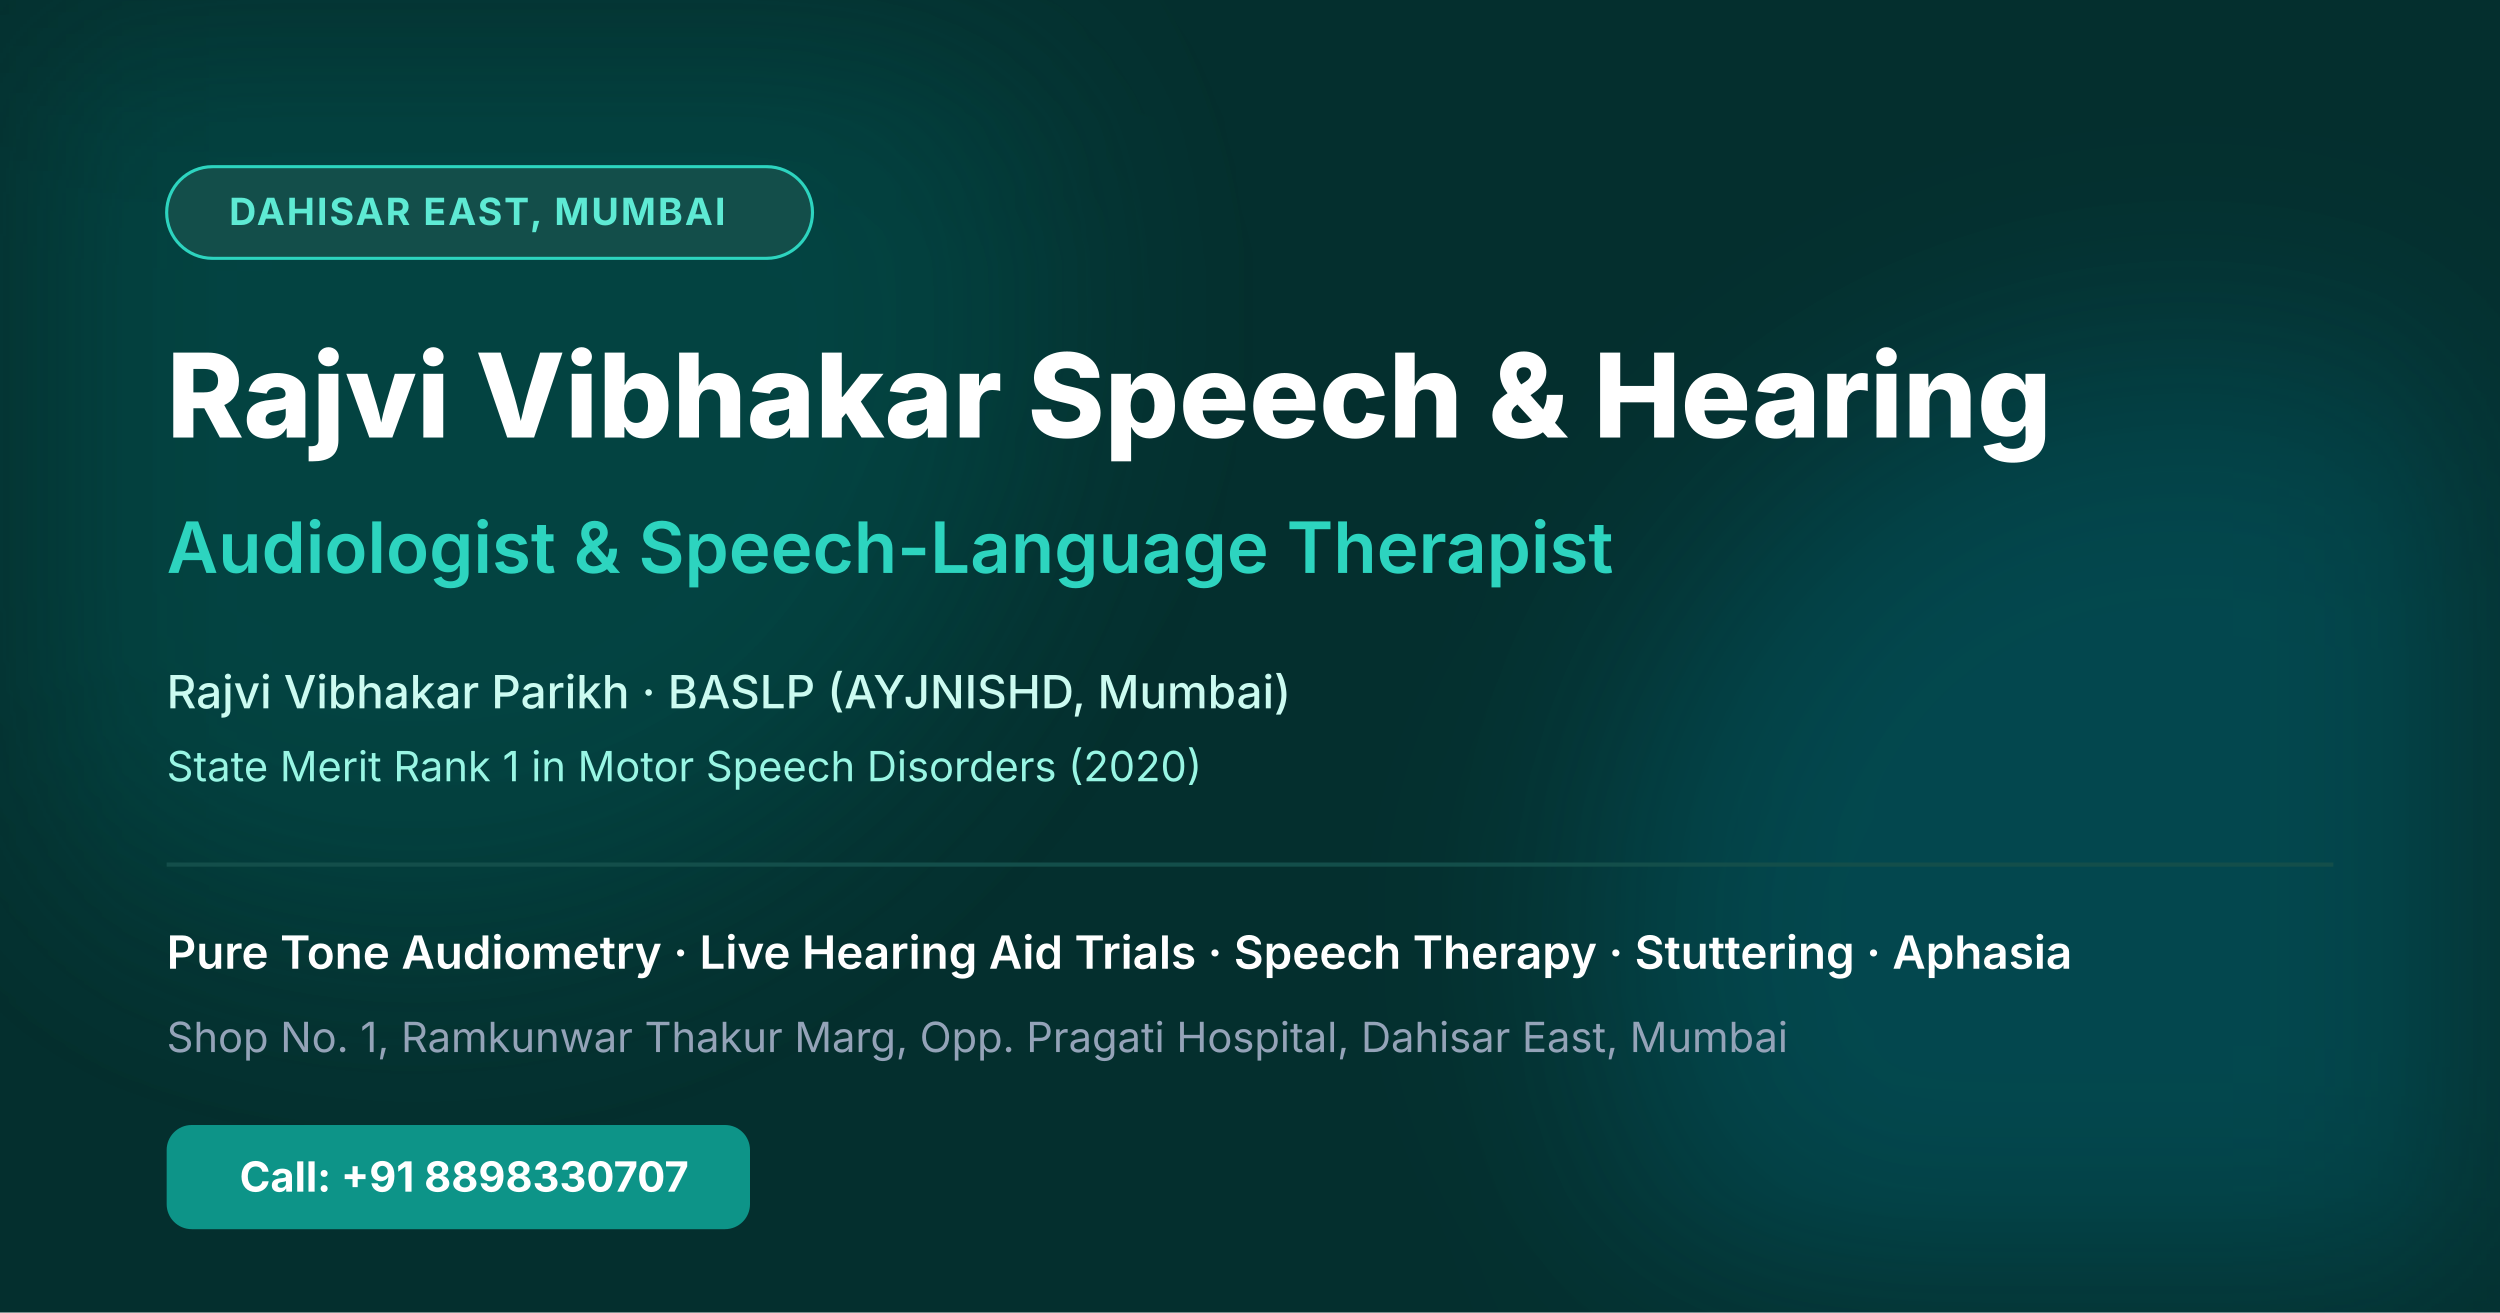
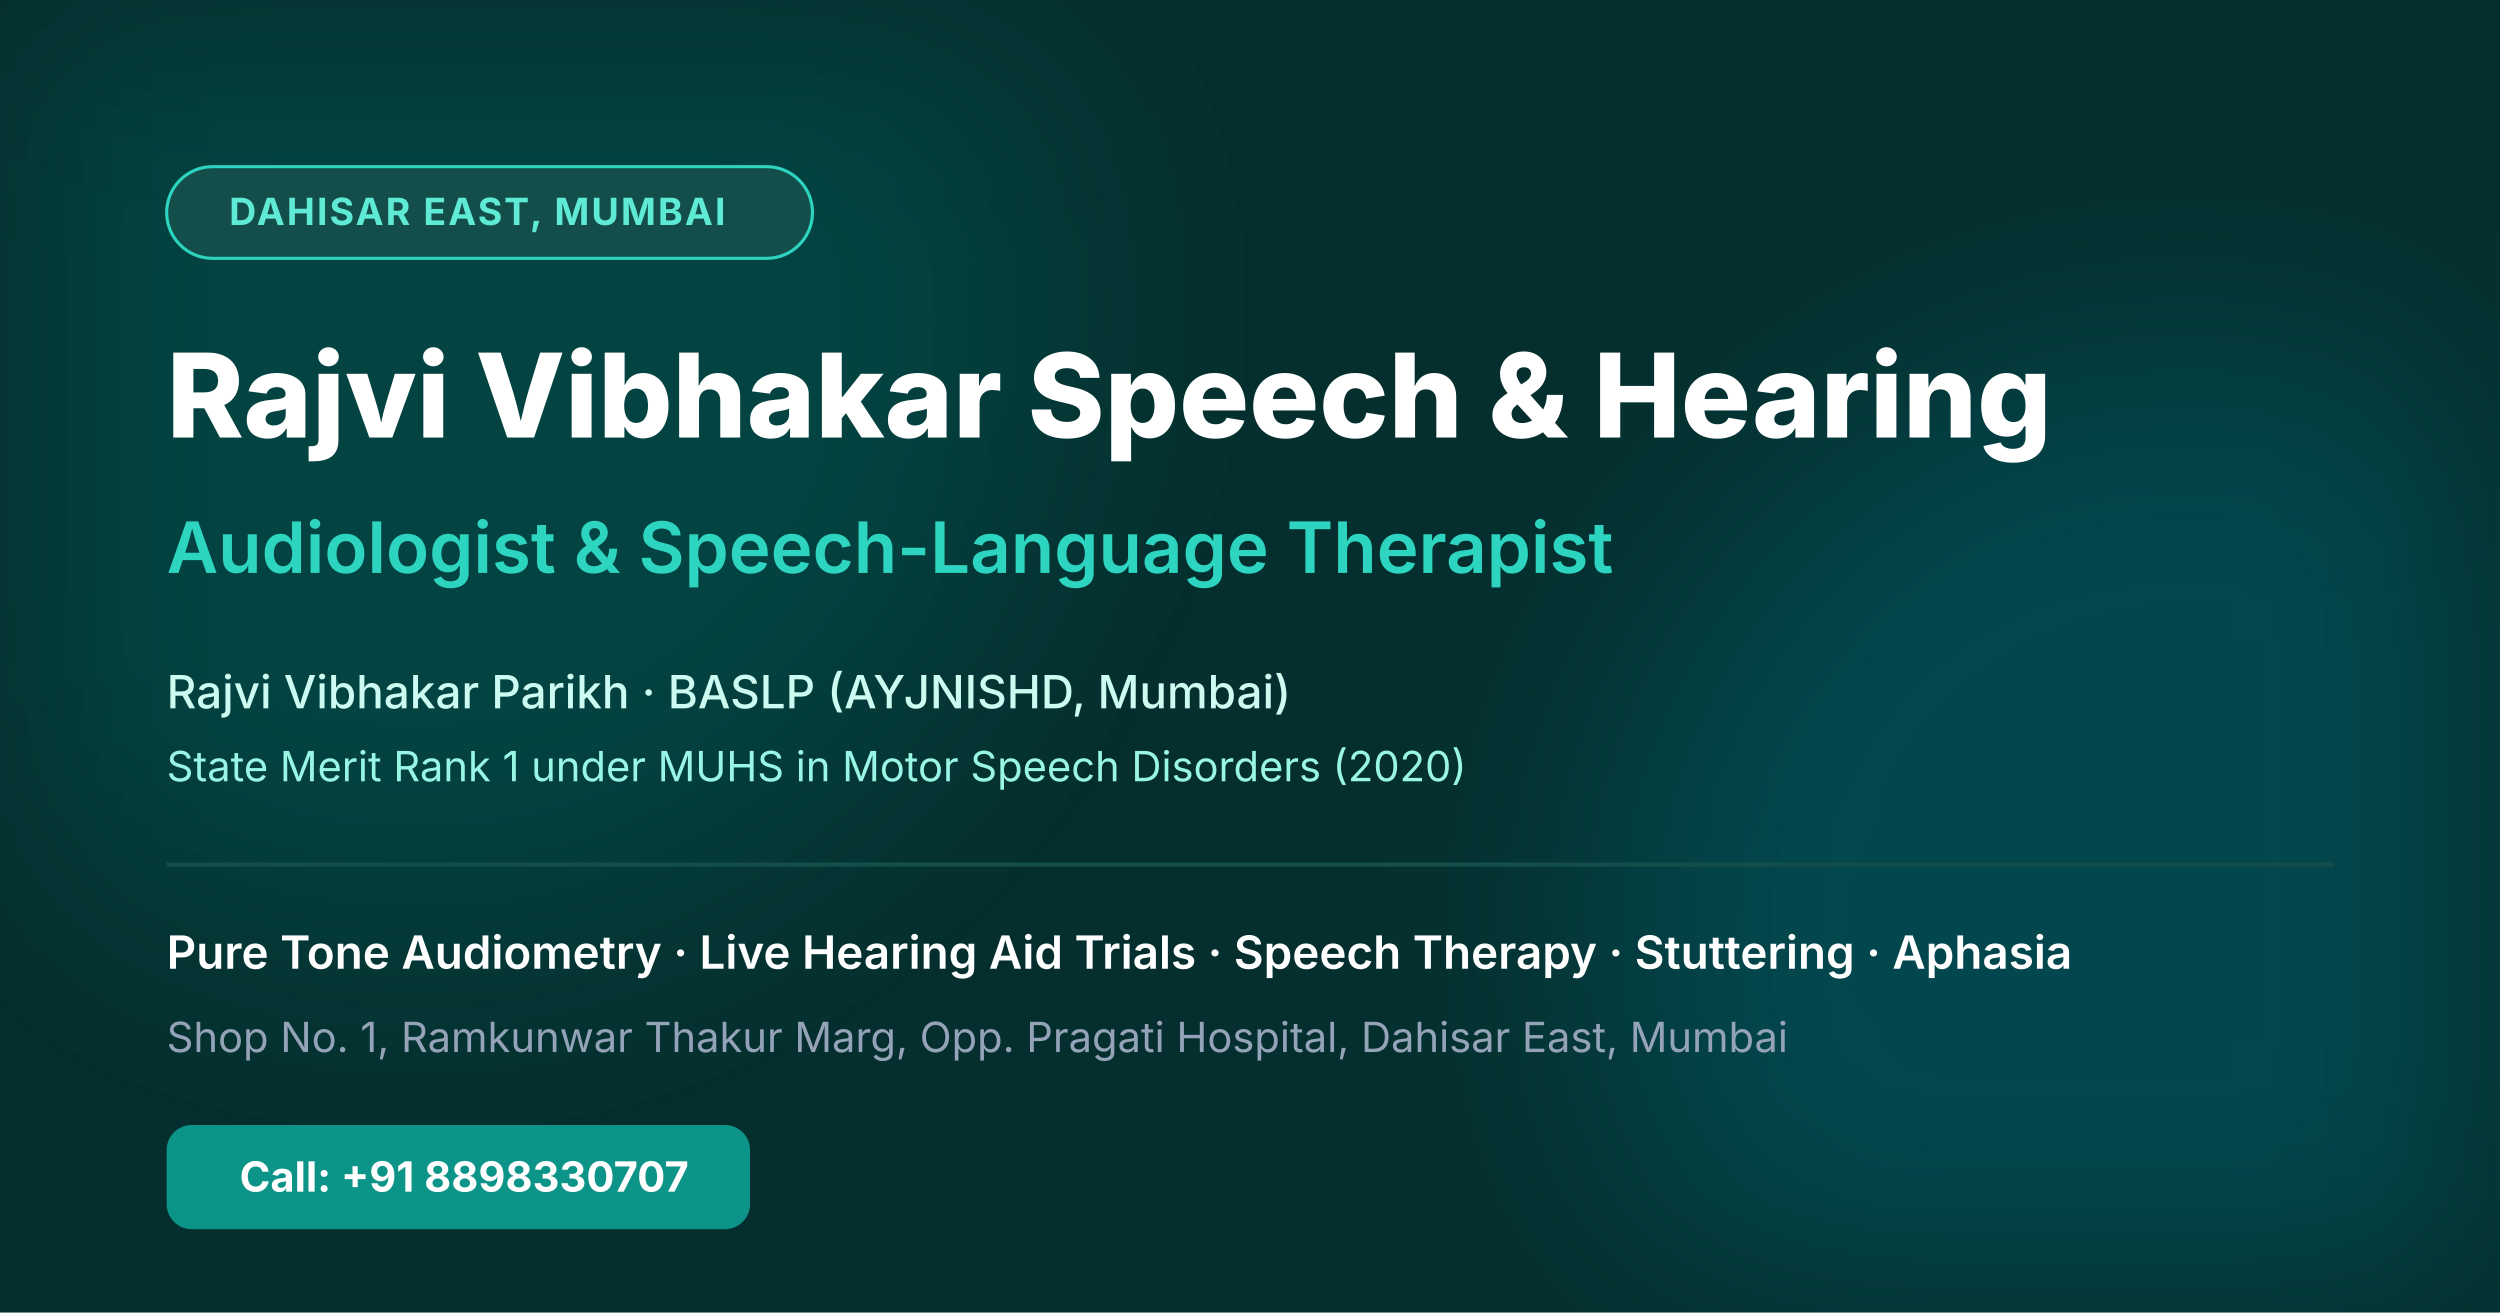
<svg xmlns="http://www.w3.org/2000/svg" width="1200" height="630" viewBox="0 0 1200 630" fill="none">
  <rect width="1200" height="630" fill="#042f2e" />
  <circle cx="200" cy="150" r="300" fill="#0f766e" fill-opacity="0.3" filter="blur(60px)" />
  <circle cx="1050" cy="450" r="280" fill="#0891b2" fill-opacity="0.25" filter="blur(60px)" />
  <rect x="80" y="80" width="310" height="44" rx="22" fill="#134e4a" stroke="#2dd4bf" stroke-width="1.5" />
  <text x="110" y="108" fill="#5eead4" font-family="system-ui, -apple-system, sans-serif" font-size="18" font-weight="700" letter-spacing="1">DAHISAR EAST, MUMBAI</text>
  <text x="80" y="210" fill="#ffffff" font-family="system-ui, -apple-system, sans-serif" font-size="56" font-weight="800">Rajvi Vibhakar Speech &amp; Hearing</text>
  <text x="80" y="275" fill="#2dd4bf" font-family="system-ui, -apple-system, sans-serif" font-size="34" font-weight="600">Audiologist &amp; Speech-Language Therapist</text>
  <text x="80" y="340" fill="#ccfbf1" font-family="system-ui, -apple-system, sans-serif" font-size="22" font-weight="500">Rajvi Vibhakar Parikh · BASLP (AYJNISHD, Mumbai)</text>
-   <text x="80" y="375" fill="#99f6e4" font-family="system-ui, -apple-system, sans-serif" font-size="20">State Merit Rank 1 in Motor Speech Disorders (2020)</text>
+   <text x="80" y="375" fill="#99f6e4" font-family="system-ui, -apple-system, sans-serif" font-size="20">State Merit Rank 1 under MUHS in Motor Speech Disorders (2020)</text>
  <line x1="80" y1="415" x2="1120" y2="415" stroke="#134e4a" stroke-width="2" />
  <text x="80" y="465" fill="#ffffff" font-family="system-ui, -apple-system, sans-serif" font-size="22" font-weight="600">Pure Tone Audiometry · Live Hearing Aid Trials · Speech Therapy · Stuttering · Aphasia</text>
  <text x="80" y="505" fill="#94a3b8" font-family="system-ui, -apple-system, sans-serif" font-size="20">Shop No. 1, Ramkunwar Thakur Marg, Opp. Pragati Hospital, Dahisar East, Mumbai</text>
  <rect x="80" y="540" width="280" height="50" rx="12" fill="#0d9488" />
  <text x="115" y="572" fill="#ffffff" font-family="system-ui, -apple-system, sans-serif" font-size="20" font-weight="700">Call: +91 8898330707</text>
</svg>
